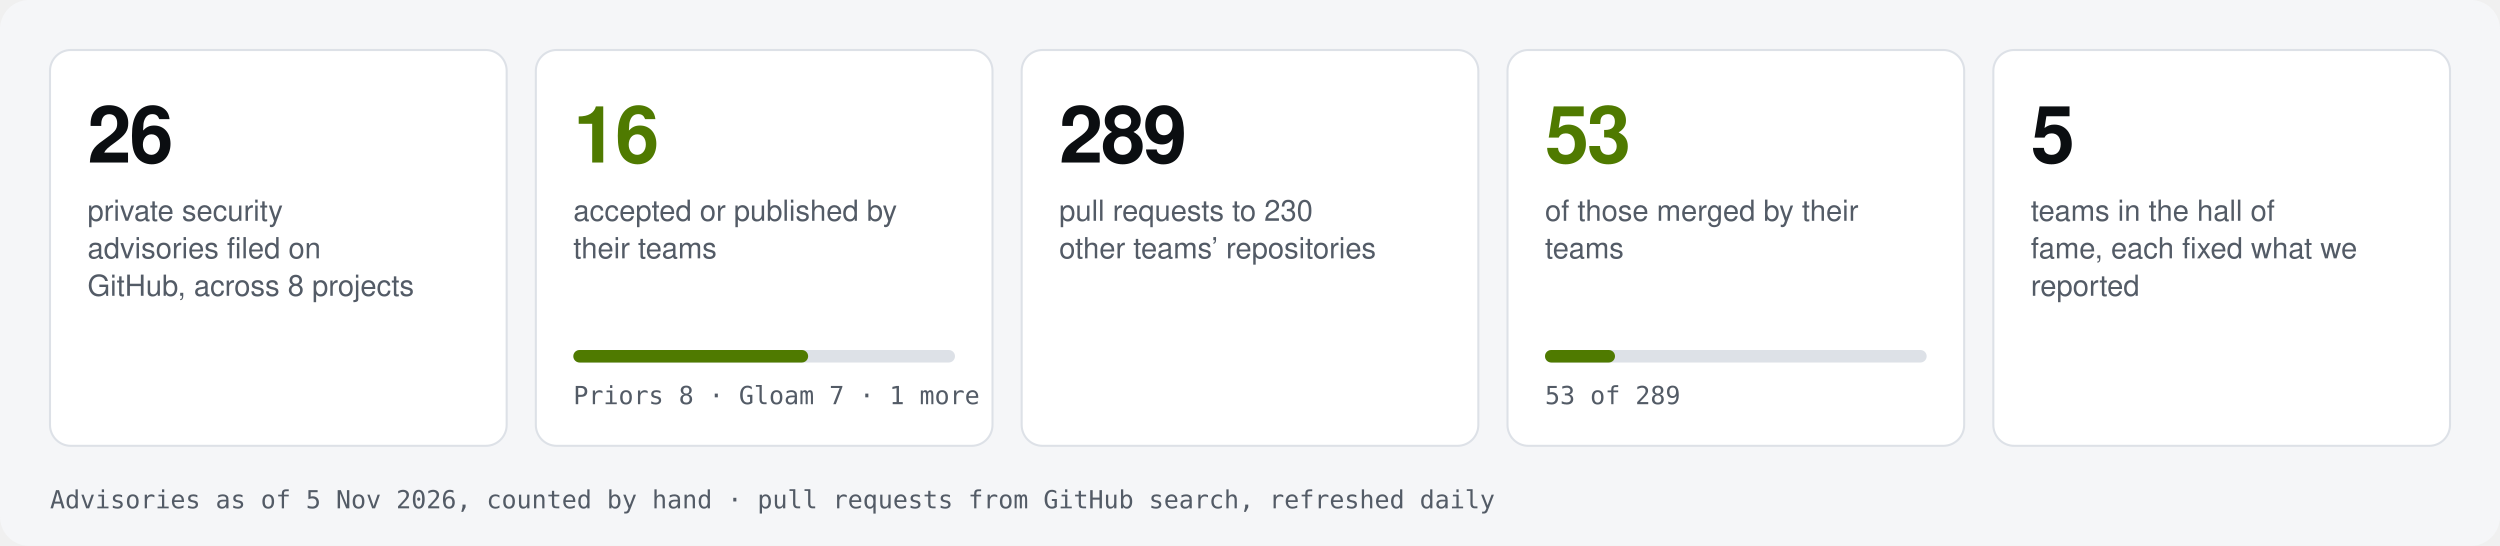
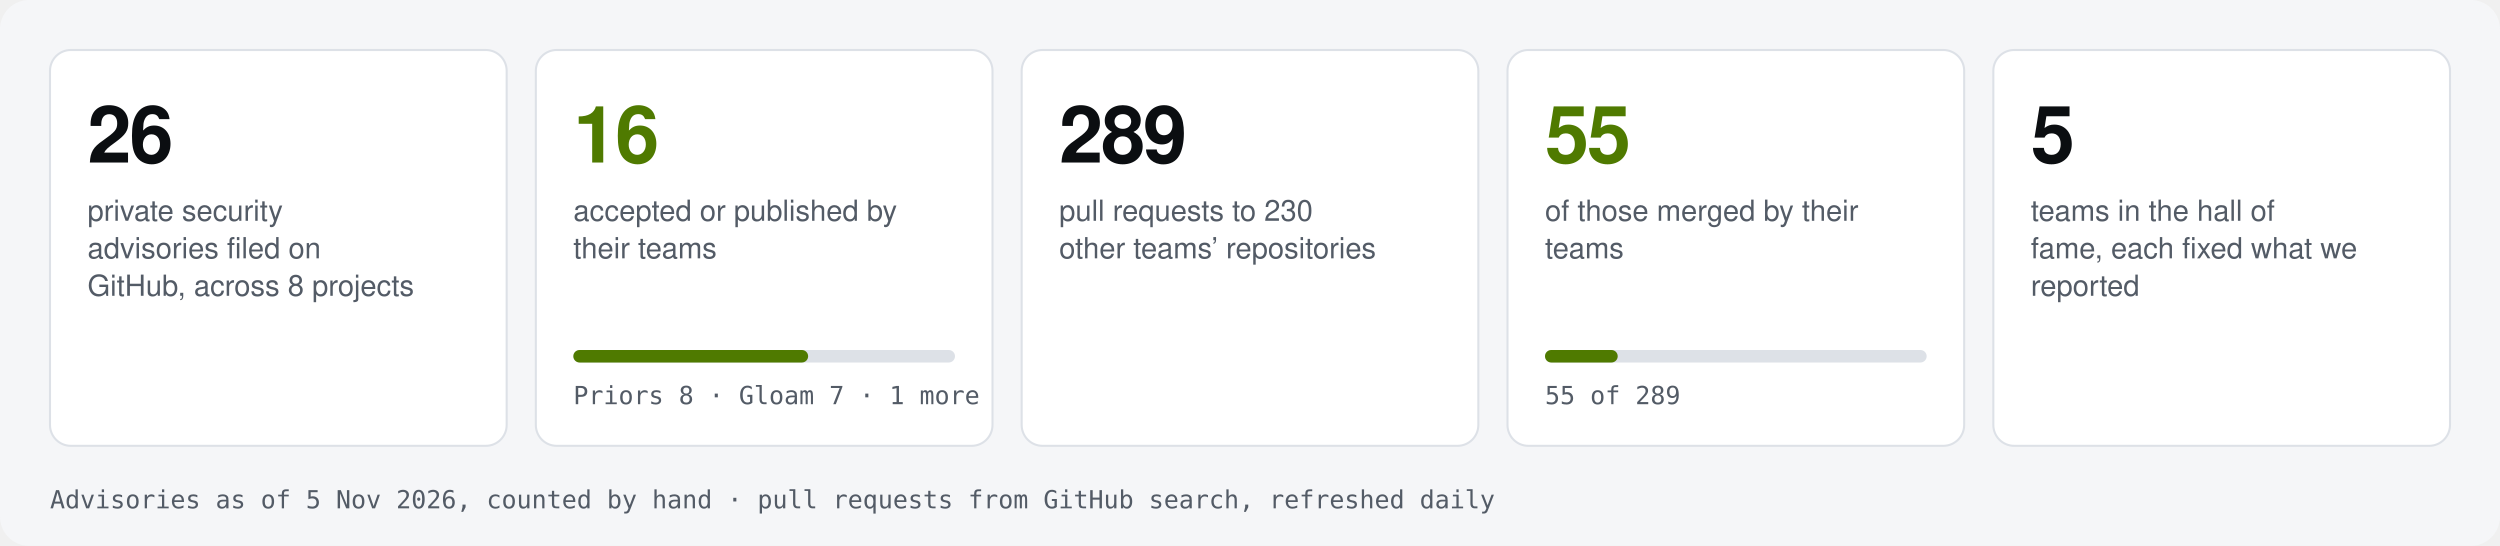
- <svg xmlns="http://www.w3.org/2000/svg" width="1200" height="262" viewBox="0 0 1200 262" role="img" aria-label="26 private security advisories filed on GitHub across 8 projects, 16 accepted or published; 289 pull requests to 230 other teams' repositories, 53 merged; 5 teams in the hall of fame">
+ <svg xmlns="http://www.w3.org/2000/svg" width="1200" height="262" viewBox="0 0 1200 262" role="img" aria-label="26 private security advisories filed on GitHub across 8 projects, 16 accepted or published; 289 pull requests to 230 other teams' repositories, 55 merged; 5 teams in the hall of fame">
  <style>.g{transform-box:fill-box;transform-origin:left;animation:grow 1.2s ease-out both}@keyframes grow{from{transform:scaleX(0)}}@media (prefers-reduced-motion: reduce){*{animation:none!important}}</style>
  <rect width="1200" height="262" rx="14" fill="#F5F6F8" />
  <g>
    <rect x="24.0" y="24" width="219.2" height="190" rx="10" fill="#FFFFFF" stroke="#DDE1E7" />
    <text x="42.0" y="78" font-family="-apple-system,BlinkMacSystemFont,'Segoe UI',Helvetica,Arial,sans-serif" font-size="38" font-weight="700" letter-spacing="-1" fill="#0B0E11">26</text>
    <text x="42.0" y="106" text-anchor="start" font-family="-apple-system,BlinkMacSystemFont,'Segoe UI',Helvetica,Arial,sans-serif" font-size="14" font-weight="400" fill="#535B66">private security</text>
    <text x="42.0" y="124" text-anchor="start" font-family="-apple-system,BlinkMacSystemFont,'Segoe UI',Helvetica,Arial,sans-serif" font-size="14" font-weight="400" fill="#535B66">advisories filed on</text>
    <text x="42.0" y="142" text-anchor="start" font-family="-apple-system,BlinkMacSystemFont,'Segoe UI',Helvetica,Arial,sans-serif" font-size="14" font-weight="400" fill="#535B66">GitHub, across 8 projects</text>
  </g>
  <g>
    <rect x="257.2" y="24" width="219.2" height="190" rx="10" fill="#FFFFFF" stroke="#DDE1E7" />
    <text x="275.2" y="78" font-family="-apple-system,BlinkMacSystemFont,'Segoe UI',Helvetica,Arial,sans-serif" font-size="38" font-weight="700" letter-spacing="-1" fill="#4F7A00">16</text>
    <text x="275.2" y="106" text-anchor="start" font-family="-apple-system,BlinkMacSystemFont,'Segoe UI',Helvetica,Arial,sans-serif" font-size="14" font-weight="400" fill="#535B66">accepted or published by</text>
    <text x="275.2" y="124" text-anchor="start" font-family="-apple-system,BlinkMacSystemFont,'Segoe UI',Helvetica,Arial,sans-serif" font-size="14" font-weight="400" fill="#535B66">their teams</text>
    <rect x="275.2" y="168" width="183.2" height="6" rx="3" fill="#DDE1E7" />
    <rect class="g" style="animation-delay:0.35s" x="275.2" y="168" width="112.7" height="6" rx="3" fill="#4F7A00" />
    <text x="275.2" y="194" font-family="ui-monospace,SFMono-Regular,'SF Mono',Menlo,Consolas,monospace" font-size="12" fill="#535B66">Priors 8 · Gloam 7 · 1 more</text>
  </g>
  <g>
    <rect x="490.4" y="24" width="219.2" height="190" rx="10" fill="#FFFFFF" stroke="#DDE1E7" />
    <text x="508.4" y="78" font-family="-apple-system,BlinkMacSystemFont,'Segoe UI',Helvetica,Arial,sans-serif" font-size="38" font-weight="700" letter-spacing="-1" fill="#0B0E11">289</text>
    <text x="508.4" y="106" text-anchor="start" font-family="-apple-system,BlinkMacSystemFont,'Segoe UI',Helvetica,Arial,sans-serif" font-size="14" font-weight="400" fill="#535B66">pull requests to 230</text>
    <text x="508.4" y="124" text-anchor="start" font-family="-apple-system,BlinkMacSystemFont,'Segoe UI',Helvetica,Arial,sans-serif" font-size="14" font-weight="400" fill="#535B66">other teams’ repositories</text>
  </g>
  <g>
    <rect x="723.6" y="24" width="219.2" height="190" rx="10" fill="#FFFFFF" stroke="#DDE1E7" />
-     <text x="741.6" y="78" font-family="-apple-system,BlinkMacSystemFont,'Segoe UI',Helvetica,Arial,sans-serif" font-size="38" font-weight="700" letter-spacing="-1" fill="#4F7A00">53</text>
+     <text x="741.6" y="78" font-family="-apple-system,BlinkMacSystemFont,'Segoe UI',Helvetica,Arial,sans-serif" font-size="38" font-weight="700" letter-spacing="-1" fill="#4F7A00">55</text>
    <text x="741.6" y="106" text-anchor="start" font-family="-apple-system,BlinkMacSystemFont,'Segoe UI',Helvetica,Arial,sans-serif" font-size="14" font-weight="400" fill="#535B66">of those merged by their</text>
    <text x="741.6" y="124" text-anchor="start" font-family="-apple-system,BlinkMacSystemFont,'Segoe UI',Helvetica,Arial,sans-serif" font-size="14" font-weight="400" fill="#535B66">teams</text>
    <rect x="741.6" y="168" width="183.2" height="6" rx="3" fill="#DDE1E7" />
-     <rect class="g" style="animation-delay:0.65s" x="741.6" y="168" width="33.6" height="6" rx="3" fill="#4F7A00" />
-     <text x="741.6" y="194" font-family="ui-monospace,SFMono-Regular,'SF Mono',Menlo,Consolas,monospace" font-size="12" fill="#535B66">53 of 289</text>
+     <rect class="g" style="animation-delay:0.65s" x="741.6" y="168" width="34.9" height="6" rx="3" fill="#4F7A00" />
+     <text x="741.6" y="194" font-family="ui-monospace,SFMono-Regular,'SF Mono',Menlo,Consolas,monospace" font-size="12" fill="#535B66">55 of 289</text>
  </g>
  <g>
    <rect x="956.8" y="24" width="219.2" height="190" rx="10" fill="#FFFFFF" stroke="#DDE1E7" />
    <text x="974.8" y="78" font-family="-apple-system,BlinkMacSystemFont,'Segoe UI',Helvetica,Arial,sans-serif" font-size="38" font-weight="700" letter-spacing="-1" fill="#0B0E11">5</text>
    <text x="974.8" y="106" text-anchor="start" font-family="-apple-system,BlinkMacSystemFont,'Segoe UI',Helvetica,Arial,sans-serif" font-size="14" font-weight="400" fill="#535B66">teams in the hall of</text>
    <text x="974.8" y="124" text-anchor="start" font-family="-apple-system,BlinkMacSystemFont,'Segoe UI',Helvetica,Arial,sans-serif" font-size="14" font-weight="400" fill="#535B66">fame, each fixed what we</text>
    <text x="974.8" y="142" text-anchor="start" font-family="-apple-system,BlinkMacSystemFont,'Segoe UI',Helvetica,Arial,sans-serif" font-size="14" font-weight="400" fill="#535B66">reported</text>
  </g>
  <text x="24" y="244" font-family="ui-monospace,SFMono-Regular,'SF Mono',Menlo,Consolas,monospace" font-size="12" fill="#535B66">Advisories as of 5 Nov 2026, counted by hand · pull requests from GitHub search, refreshed daily</text>
</svg>
